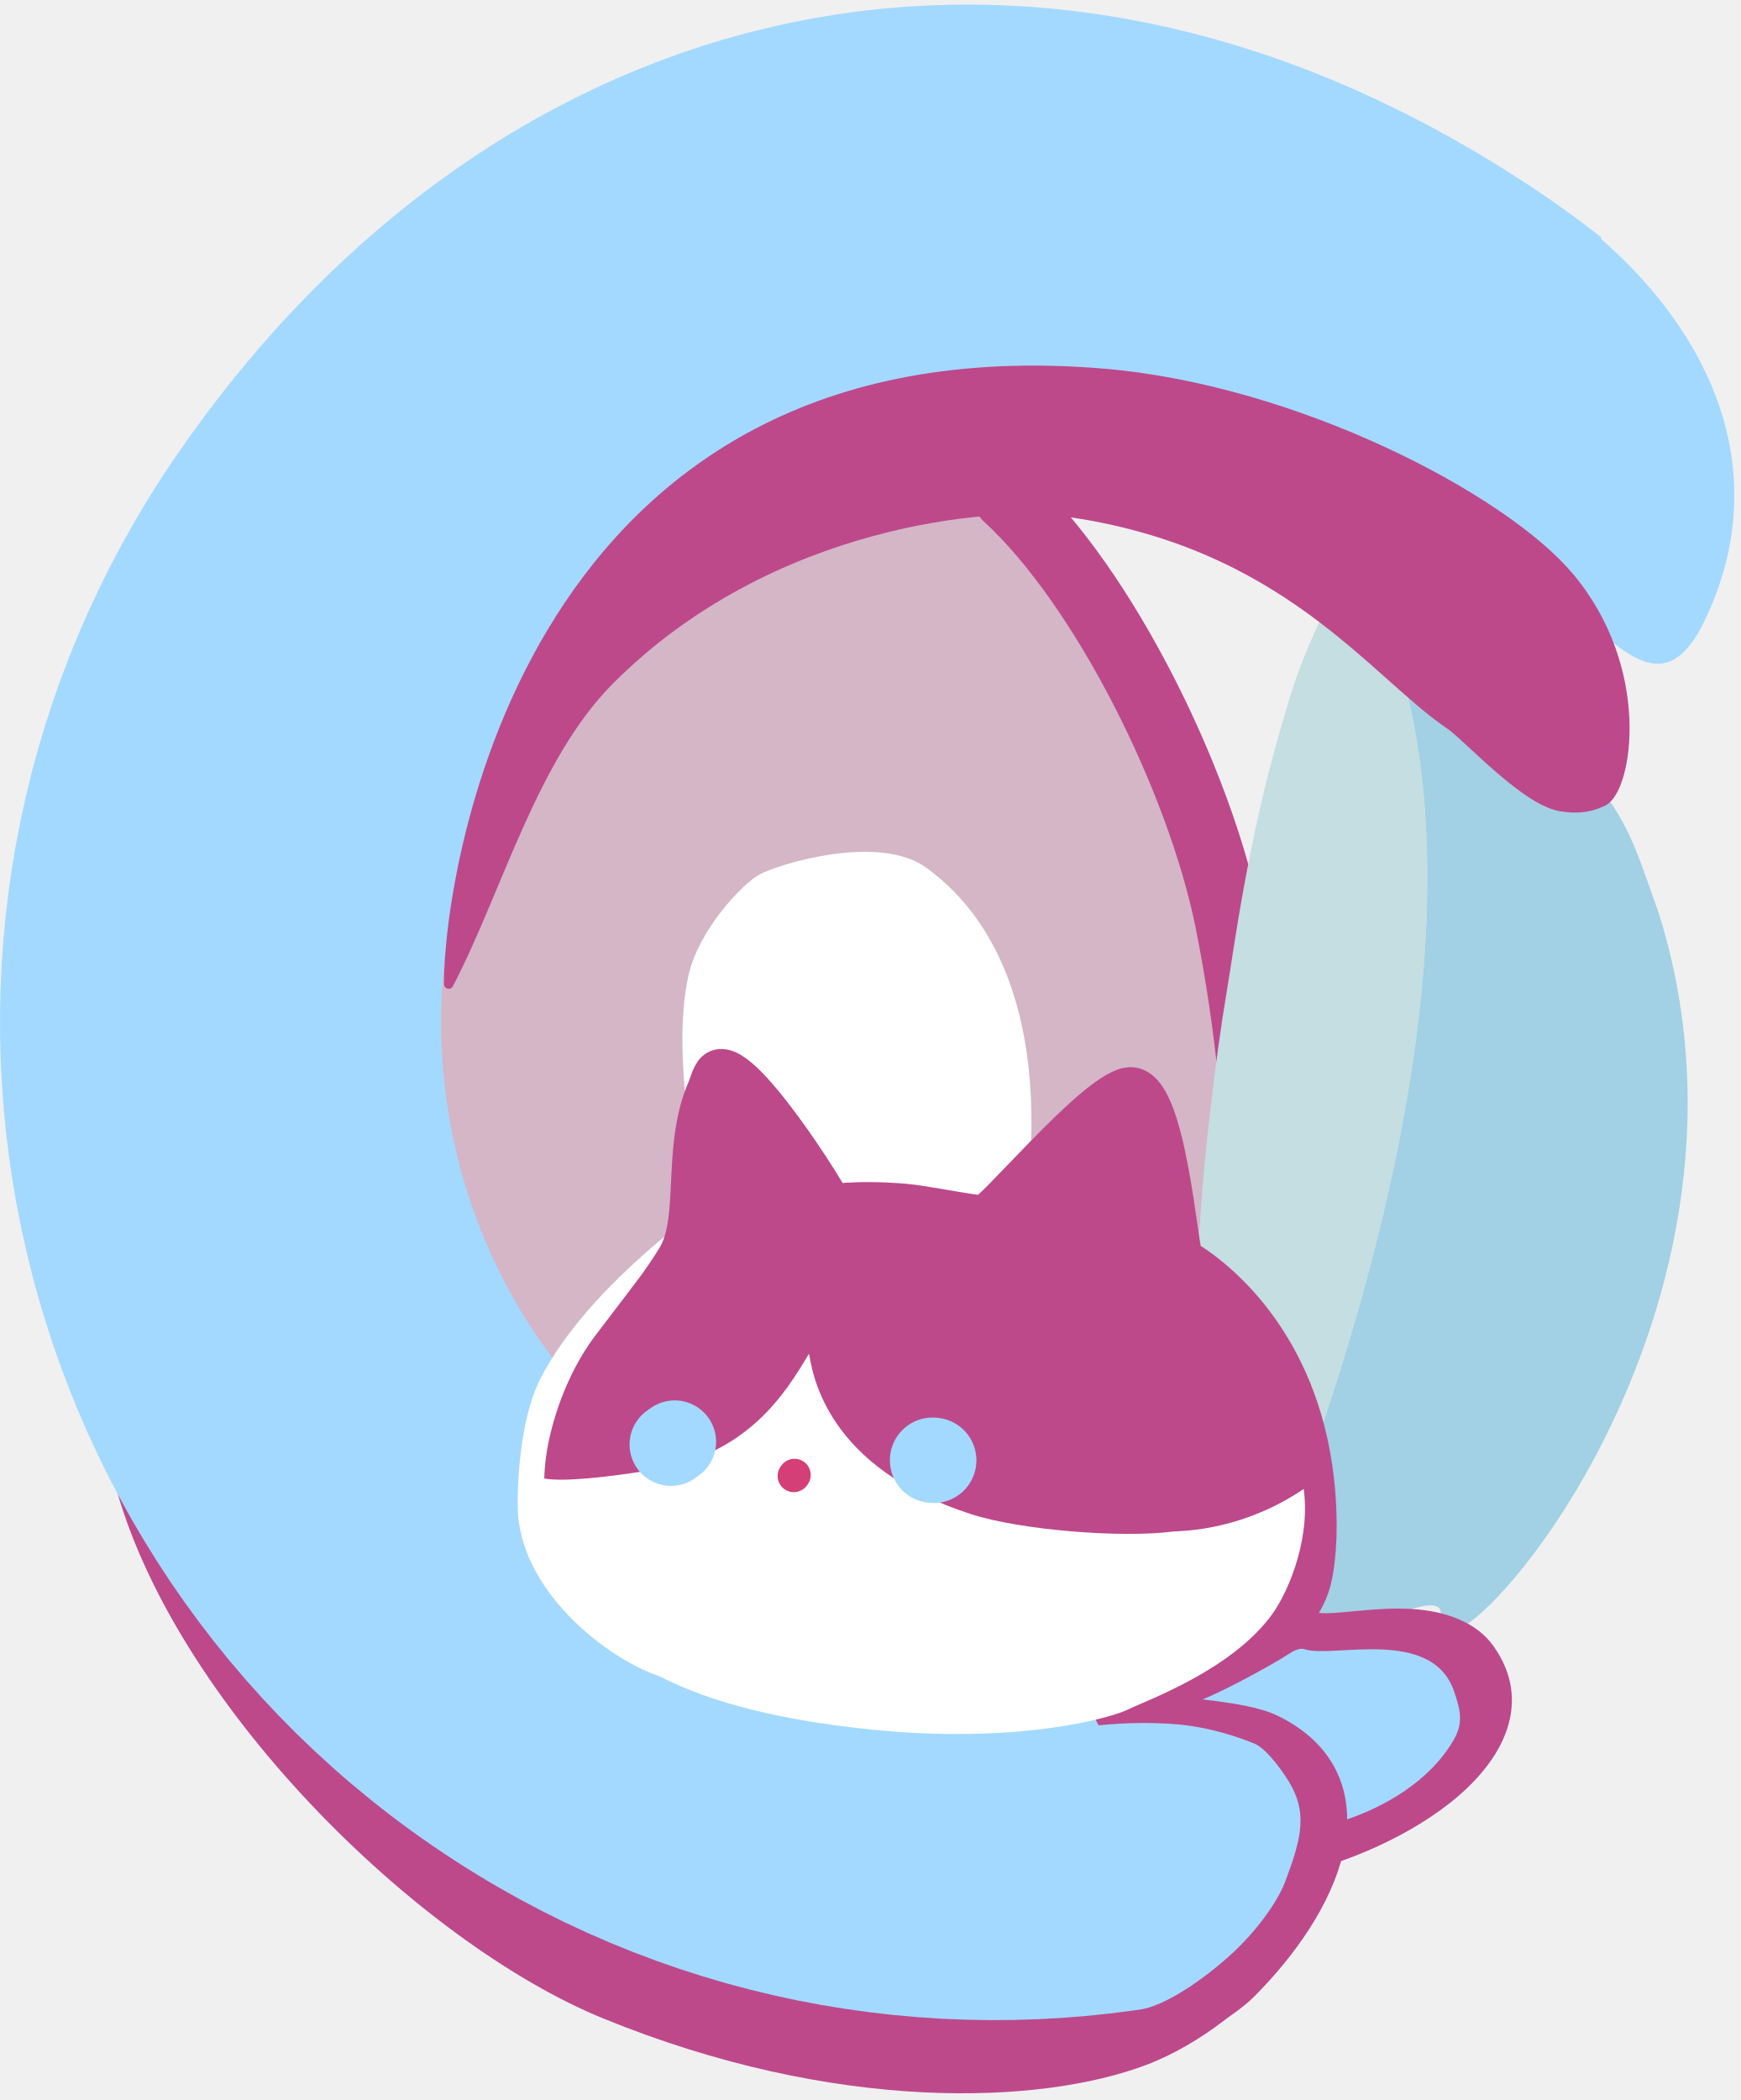
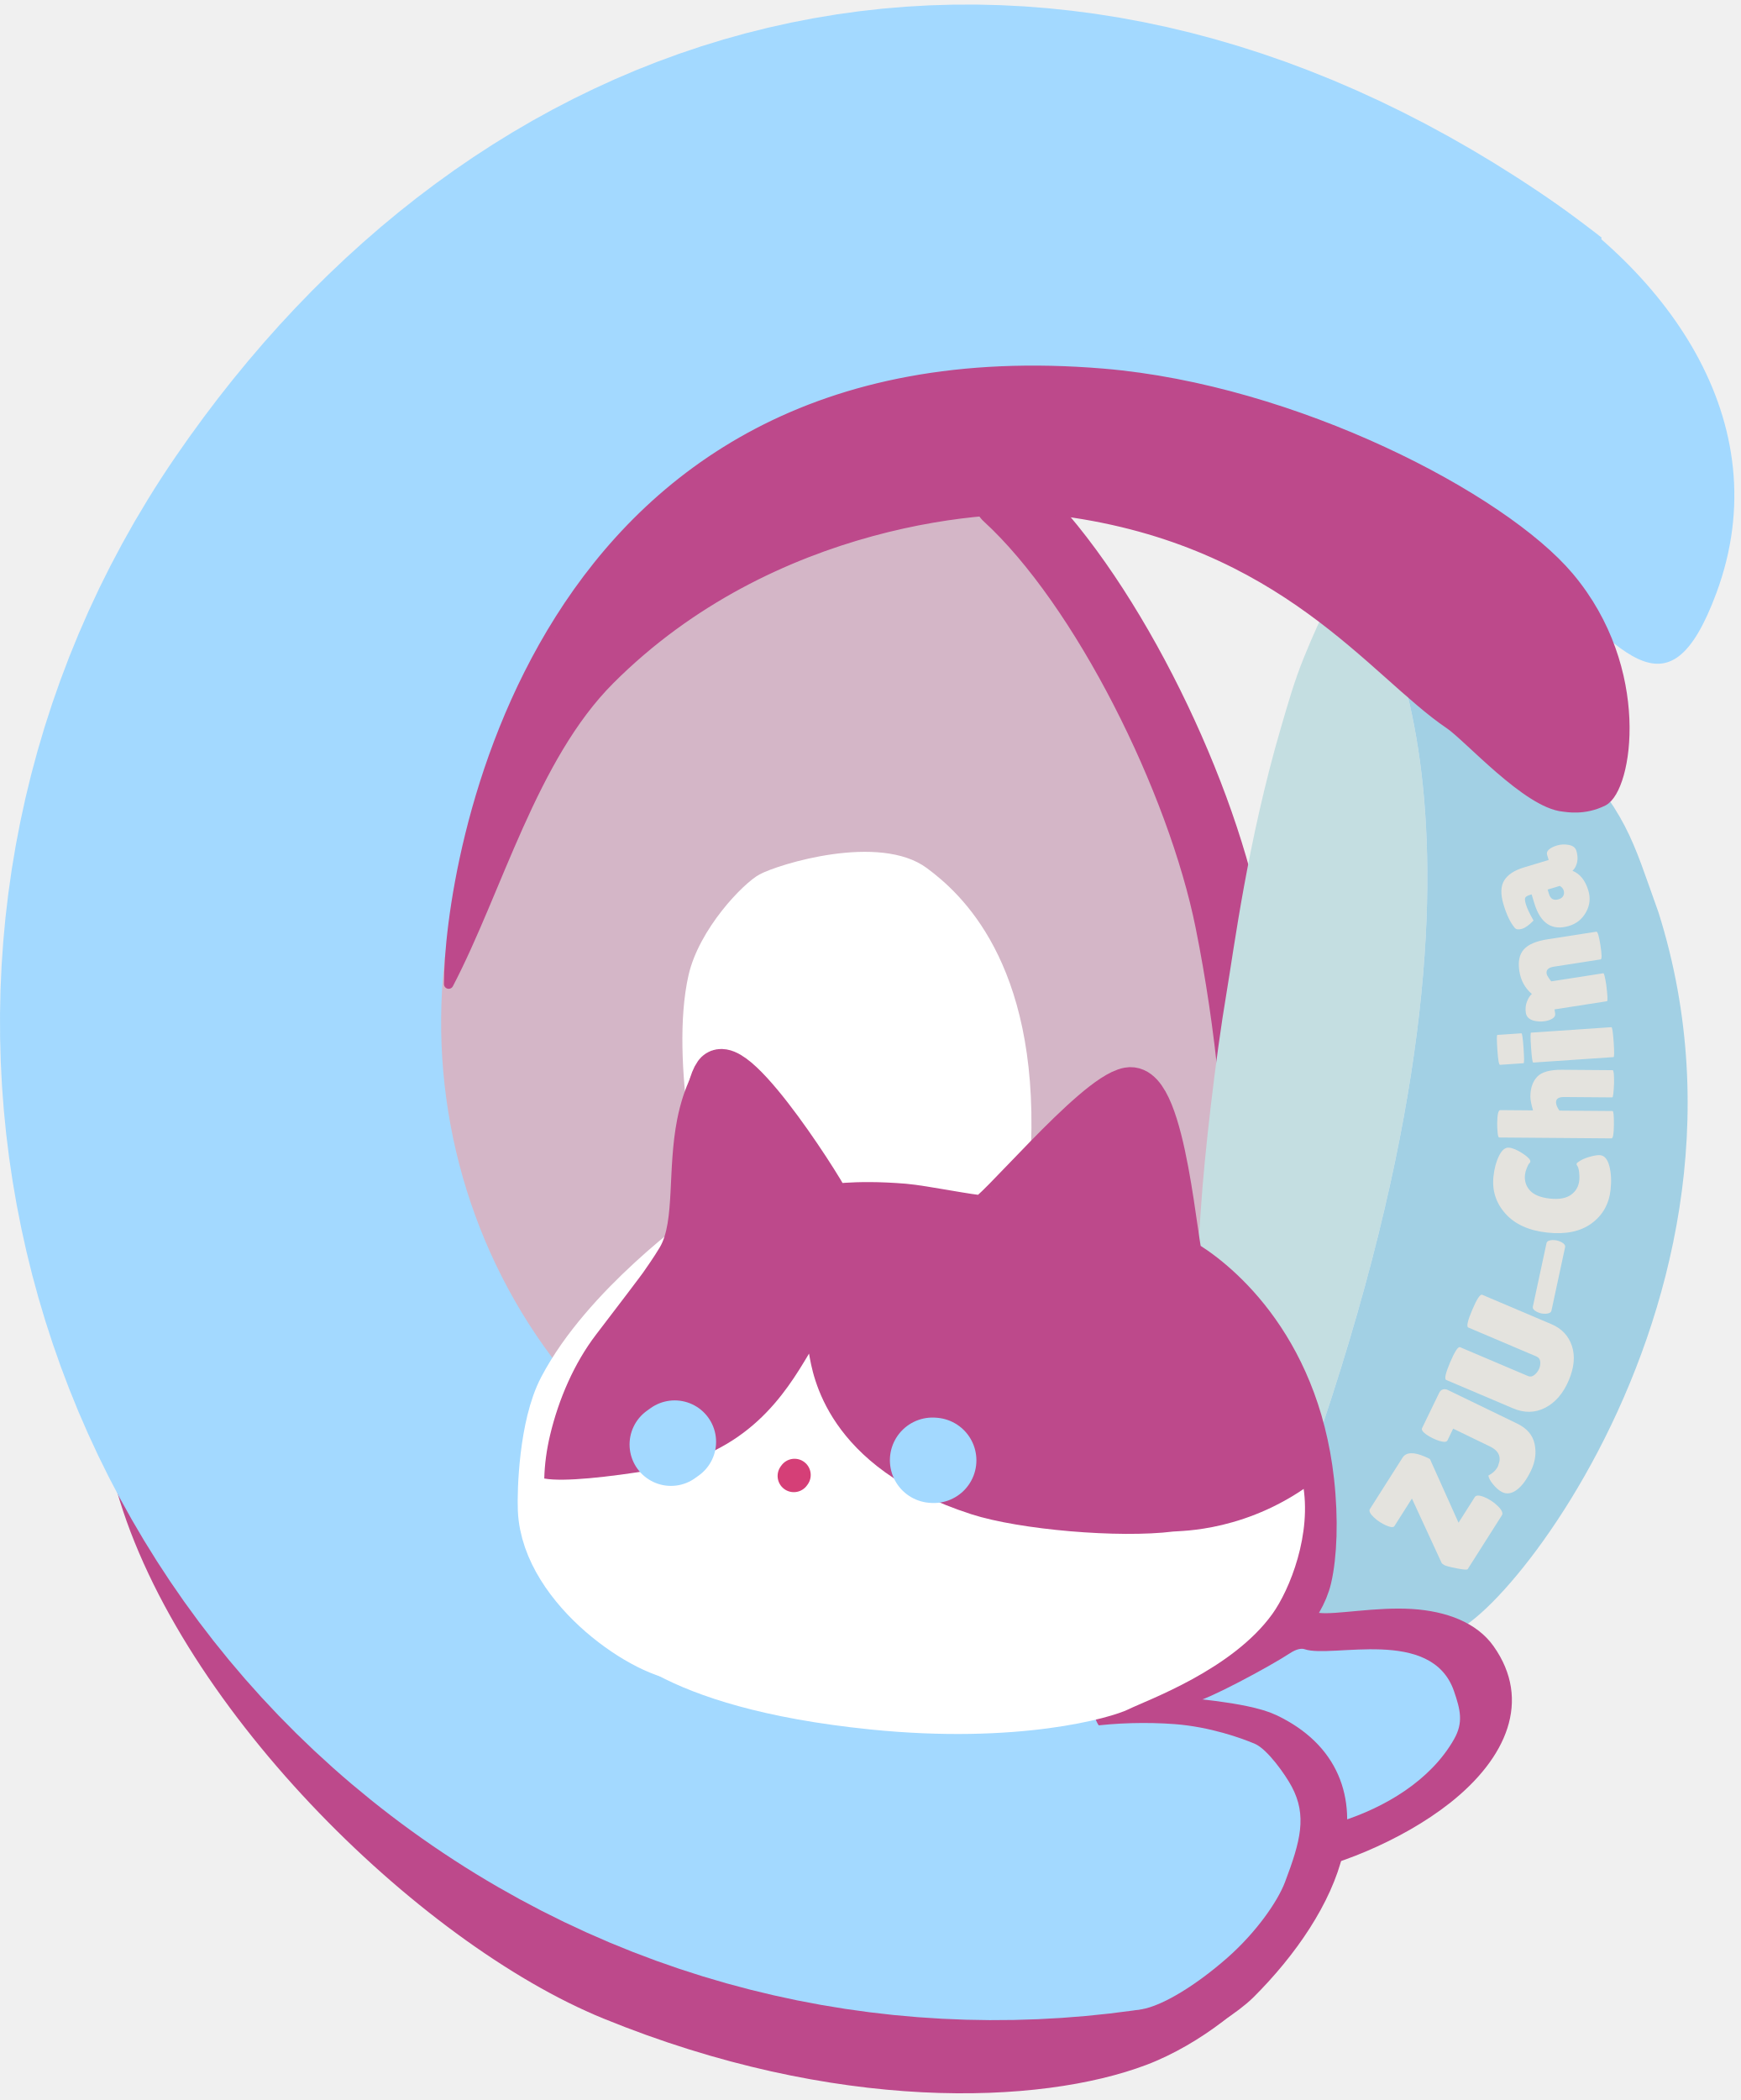
<svg xmlns="http://www.w3.org/2000/svg" width="184" height="222" viewBox="0 0 184 222" fill="none">
+   <path d="M149.04 169.04C149.246 169.04 149.135 169 149 169" stroke="#A2D0E4" stroke-width="10" stroke-linecap="round" />
  <path d="M51.785 166.531C51.785 166.531 65.676 160.821 66.229 160.755" stroke="black" stroke-width="17.442" stroke-miterlimit="1.221" stroke-linecap="round" stroke-linejoin="round" />
  <path d="M51.944 153.711C51.821 153.559 65.087 154.697 64.606 154.757" stroke="black" stroke-width="15.504" stroke-miterlimit="1.221" stroke-linecap="round" stroke-linejoin="round" />
  <path fill-rule="evenodd" clip-rule="evenodd" d="M25.158 85.34C30.754 92.31 35.556 87.891 36.042 86.677C36.459 85.823 43.742 71.309 59.18 62.074C64.674 58.788 72.509 55.042 80.009 53.994C91.708 52.359 100.377 52.797 108.273 54.141C112.551 54.868 109.537 56.203 112.752 57.614C115.761 62.7 120.255 66.497 123.075 73.162C126.599 81.491 129.782 86.755 130.99 90.636C133.76 99.536 132.639 100.608 133.465 104.086C135.623 113.183 135.762 125.505 134.103 132.327C131.801 141.787 131.593 142.827 128.217 144.453C123.189 146.875 124.954 133.195 124.954 133.195C125.094 132.536 123.18 114.528 119.322 115.145C115.464 115.761 105.199 128.048 105.199 128.048C100.138 124.822 87.534 127.726 87.722 127.444C87.91 127.162 78.353 110.441 75.783 112.559C73.213 114.677 71.8 133.195 71.8 133.195C71.8 133.195 59.322 144.708 58.727 154.147C58.125 163.684 60.873 171.575 64.647 174.007C72.785 181.188 97.881 185.414 118.06 181.052C119.222 180.717 133.601 174.899 136.635 173.911C136.635 173.911 147.316 173.055 149.662 175.74C151.968 178.38 130.466 192.465 130.768 191.014C122.931 197.732 86.286 198.467 67.413 186.604C51.193 176.41 10.626 148.764 25.158 85.34Z" fill="#D4B6C7" />
  <path fill-rule="evenodd" clip-rule="evenodd" d="M12.025 156.397C11.343 153.754 12.935 151.055 15.577 150.374C18.221 149.692 20.919 151.283 21.601 153.926C26.956 174.684 50.18 197.15 67.541 204.233C88.996 212.986 107.891 212.749 117.71 209.037C119.954 208.19 122.201 206.84 123.825 205.549C124.466 205.04 125.039 204.646 125.24 204.266C126.516 201.852 129.51 200.93 131.922 202.205C134.335 203.48 135.258 206.475 133.983 208.887C132.658 211.394 127.036 216.085 121.207 218.288C109.983 222.531 88.33 223.396 63.805 213.389C44.182 205.384 18.078 179.859 12.025 156.397Z" fill="#BD498B" />
  <mask id="mask0_1_2" style="mask-type:luminance" maskUnits="userSpaceOnUse" x="-42" y="-53" width="222" height="288">
    <path d="M123.064 234.968L-41.291 203.095L14.971 -52.033L179.326 -20.16L123.064 234.968Z" fill="white" />
  </mask>
  <g mask="url(#mask0_1_2)">
    <path fill-rule="evenodd" clip-rule="evenodd" d="M173.285 154.35C147.561 191.873 96.322 201.527 58.934 175.896C21.545 150.264 12.075 98.99 37.799 61.467C63.523 23.944 105.436 11.118 147.788 38.379C189.822 65.435 199.009 116.827 173.285 154.35Z" stroke="#A3D9FF" stroke-width="46.642" stroke-miterlimit="1.5" stroke-linecap="round" stroke-linejoin="round" />
  </g>
  <path fill-rule="evenodd" clip-rule="evenodd" d="M74.565 127.444C74.747 126.93 76.075 123.192 76.456 120.899C76.595 120.067 76.494 119.97 75.676 119.737C76.164 119.738 76.616 119.453 77.101 119.397C78.839 119.193 80.003 120.143 80.203 120.307C84.224 123.589 84.027 123.766 87.722 127.444C88.412 127.378 100.914 125.317 105.199 128.048C104.856 128.08 104.892 128.134 101.052 129.213C111.336 125.896 110.447 124.342 112.301 122.593L112.692 122.022C113.37 129.485 105.989 127.64 105.934 127.444C105.756 126.817 108.876 124.956 109.019 121.036C109.723 101.697 101.59 94.428 97.998 91.769C92.984 88.057 82.331 91.349 80.307 92.44C78.58 93.371 73.912 98.202 72.8 103.095C70.723 112.23 74.263 127.17 74.565 127.444Z" fill="white" />
  <path d="M108.882 159.245C108.87 159.292 118.101 158.169 120.596 159.332" stroke="black" stroke-width="17.442" stroke-miterlimit="1.221" stroke-linecap="round" stroke-linejoin="round" />
  <path d="M105.993 164.511C105.993 164.511 109.785 165.371 117.415 171.121" stroke="black" stroke-width="17.442" stroke-miterlimit="1.221" stroke-linecap="round" stroke-linejoin="round" />
  <path d="M106.401 52.561C116.707 62.002 126.846 82.492 129.842 97.352C134.266 119.291 134.523 144.906 128.009 150.532" stroke="#BD498B" stroke-width="7.001" stroke-miterlimit="1.221" stroke-linecap="round" stroke-linejoin="round" />
  <path fill-rule="evenodd" clip-rule="evenodd" d="M143.242 60.383C143.242 60.383 163.751 84.038 137.731 156.73C133.271 138.948 126.672 133.666 126.361 133.07C126.361 133.07 126.619 133.308 126.978 127.739C127.336 122.169 128.521 111.838 129.698 104.88C130.47 100.323 131.903 88.988 135.459 76.847C136.157 74.465 136.848 72.025 137.808 69.654C142.085 59.079 143.059 61.12 143.242 60.383Z" fill="#C4DEE1" />
  <path fill-rule="evenodd" clip-rule="evenodd" d="M137.731 156.73C162.025 88.857 145.756 63.734 143.493 60.702C146.623 61.395 156.606 69.523 164.906 78.299C172.15 85.958 172.527 88.614 175.36 96.456C189.137 140.148 152.27 179.567 152.213 171.649C151.861 171.391 154.583 167.548 145.729 171.466C138.67 174.588 135.616 173.392 135.335 172.733C138.078 168.96 139.503 163.797 137.731 156.73Z" fill="#A2D0E4" />
  <path d="M76.48 130.36C74.978 131.378 64.68 138.877 60.319 147.185C58.365 150.908 58.159 157.67 58.24 159.561C58.578 167.404 69.031 174.333 72.677 174.224" stroke="white" stroke-width="6.978" stroke-miterlimit="1.5" stroke-linecap="round" stroke-linejoin="round" />
  <path d="M73.501 133.195C73.697 133.394 73.708 116.232 75.682 113.508C77.643 110.801 87.91 127.162 87.722 127.444C87.584 127.651 89.994 126.978 95.604 127.444C97.623 127.612 102.614 128.653 104.005 128.686C104.851 128.982 115.638 115.822 119.322 115.145C123.165 114.438 124.375 132.865 124.954 133.195C128.144 135.011 137.111 141.844 138.753 156.586C139.206 160.66 139.05 164.429 138.488 166.846C137.694 170.248 134.408 173.147 132.813 174.561C127.54 179.241 120.351 180.393 118.06 181.052" stroke="#BD498B" stroke-width="4.627" stroke-miterlimit="1.5" stroke-linecap="round" stroke-linejoin="round" />
  <path fill-rule="evenodd" clip-rule="evenodd" d="M72.992 134.806C72.992 134.806 72.989 114.965 75.559 112.848C78.129 110.73 87.91 127.162 87.722 127.444C87.534 127.726 99.884 127.54 104.944 130.765C104.944 130.765 115.464 115.761 119.322 115.145C123.18 114.528 126.05 132.474 126.361 133.07C126.672 133.666 134.252 138.73 137.731 156.73C138.773 162.123 136.364 168.073 134.526 170.626C130.268 176.537 121.312 179.713 119.322 180.696C117.488 181.603 107.689 184.428 91.992 182.825C69.437 180.52 64.337 173.574 62.706 171.567C62.043 170.752 61.683 170.166 60.987 169.393C59.286 167.508 58.192 164.893 57.913 160.94C57.798 159.301 57.822 157.433 58.001 155.291C58.237 152.477 59.341 149.387 60.773 146.437C64.137 139.514 72.992 134.806 72.992 134.806Z" fill="white" />
  <path fill-rule="evenodd" clip-rule="evenodd" d="M68.215 134.214C68.215 134.214 69.148 132.897 69.761 131.863C71.38 129.133 70.556 123.654 71.599 118.341C72.309 114.719 73.694 112.364 74.555 111.654C75.183 111.137 76.325 111.764 77.691 113.011C81.915 116.87 88.273 126.664 88.131 126.877C88.03 127.029 91.206 126.625 94.948 126.727C98.139 126.815 101.742 127.271 104.071 128.756C104.071 128.756 116.211 115.201 120.069 114.585C123.927 113.968 126.154 132.166 126.5 132.942C126.774 133.555 134.897 138.518 139.357 156.3C132.116 161.983 124.751 161.817 124.038 161.906C118.344 162.619 107.817 161.723 102.706 160.077C87.316 155.121 85.933 145.262 85.542 143.094C83.029 147.32 79.082 153.746 69.055 155.381C64.376 156.144 59.593 156.68 57.547 156.3C57.587 154.766 57.801 153.23 58.161 151.719C59.073 147.884 60.717 144.112 63.008 141.106C65.058 138.417 68.028 134.544 68.215 134.214Z" fill="#BD498B" />
  <path fill-rule="evenodd" clip-rule="evenodd" d="M133.1 175.551C133.102 175.544 133.104 175.537 133.105 175.53L133.464 174.633L134 173.87L134.96 173.123C135.337 172.517 135.981 171.563 136.511 171.199L137.925 170.575L139.462 170.504C141.195 170.723 145.469 169.854 149.282 170.092C152.919 170.318 156.139 171.515 157.915 174.02C161.991 179.768 159.278 185.882 153.318 190.592C148.175 194.657 140.724 197.62 135.71 198.252C132.662 198.637 130.297 198.054 129.041 197.07C127.7 196.018 126.801 193.796 127.071 190.816C127.449 186.65 129.813 180.483 131.335 177.72C131.76 176.948 132.16 176.381 132.456 176.048L133.1 175.551ZM135.813 172.847L136.282 172.703C136.133 172.72 135.974 172.773 135.813 172.847ZM136.302 175.023L136.905 175.317C136.694 175.179 136.493 175.085 136.302 175.023ZM134.212 180.996L133.43 180.618C133.676 180.778 133.937 180.907 134.212 180.996ZM133.425 191.987C133.988 192 134.805 191.992 135.471 191.884C138.566 191.379 142.582 189.888 146.112 187.831C148.866 186.225 151.348 184.298 152.687 182.143C153.567 180.723 153.813 179.193 152.745 177.686C152.369 177.155 151.733 176.921 151.047 176.737C149.869 176.421 148.513 176.362 147.166 176.384C144.517 176.426 141.884 176.753 140.089 176.821C139.858 177.206 139.588 177.617 139.376 177.831L139.058 178.069C138.972 178.487 138.863 178.947 138.763 179.171L138.261 179.996L137.617 180.614L136.848 181.007C136.097 182.62 134.406 186.407 133.76 189.192C133.555 190.076 133.463 191.262 133.425 191.987Z" fill="#BD498B" />
  <path fill-rule="evenodd" clip-rule="evenodd" d="M136.378 174.779C137.041 174.342 137.584 174.221 137.945 174.346C140.808 175.339 151.382 171.94 153.738 178.784C154.424 180.775 154.739 182.104 153.738 183.865C148.777 192.595 134.384 195.31 130.506 192.983C127.783 191.349 126.211 179.916 126.264 179.912C127.462 179.823 134.245 176.182 136.378 174.779Z" fill="#A3D9FF" />
  <path fill-rule="evenodd" clip-rule="evenodd" d="M149.981 31.23C145.784 26.363 154.715 15.611 160.244 18.823C176.004 27.979 188.255 44.499 181.464 62.733C176.343 76.486 171.417 68.828 160.793 58.534C155.839 53.733 152.613 45.71 146.963 41.613C138.222 35.273 139.447 27.395 150.123 35.173C151.226 35.976 151.312 32.775 149.981 31.23Z" fill="#A3D9FF" />
  <path fill-rule="evenodd" clip-rule="evenodd" d="M124.42 40.005C122.361 39.902 120.772 38.146 120.875 36.087C120.978 34.028 122.733 32.439 124.793 32.542C139.085 33.257 156.536 44.624 171.73 57.574C173.3 58.912 173.487 61.271 172.15 62.84C170.812 64.41 168.452 64.598 166.882 63.26C153.055 51.474 137.428 40.655 124.42 40.005Z" fill="#A3D9FF" />
  <path fill-rule="evenodd" clip-rule="evenodd" d="M47.441 104.031C47.425 92.269 55.73 34.356 116.652 39.467C136.932 41.168 158.843 52.589 165.904 60.957C174.178 70.764 172.097 83.406 169.518 84.704C167.501 85.718 165.633 85.335 165.294 85.303C161.484 84.94 155.264 77.931 153.252 76.571C145.211 71.136 135.797 57.22 112.411 54.071C105.188 53.098 81.576 54.772 64.49 71.873C56.296 80.073 52.657 94.035 47.441 104.031Z" fill="#BD498B" stroke="#BD498B" stroke-width="1" stroke-miterlimit="2" stroke-linejoin="round" />
  <path d="M124.6 181.997C124.6 181.997 131.427 182.478 133.873 183.647C144.681 188.815 139.179 200.893 130.725 209.31C128.121 211.903 118.982 216.935 116.212 215.714" stroke="#BD498B" stroke-width="5.145" stroke-miterlimit="1.221" stroke-linecap="round" stroke-linejoin="round" />
  <path fill-rule="evenodd" clip-rule="evenodd" d="M109.302 184.351C111.215 182.677 118.227 181.807 124.228 182.266C127.923 182.549 131.282 183.745 132.689 184.351C134.025 184.927 135.92 187.635 136.576 188.865C138.218 191.945 137.51 194.625 135.869 198.961C135.072 201.068 132.773 204.323 129.776 206.961C126.534 209.816 122.924 212.059 120.661 212.42C115.656 213.22 93.373 192.263 109.302 184.351Z" fill="#A3D9FF" />
  <path d="M83.933 156.029C83.958 155.994 83.983 155.96 84.008 155.926" stroke="#D53F77" stroke-width="3.426" stroke-miterlimit="1.5" stroke-linecap="round" stroke-linejoin="round" />
  <path d="M70.96 152.764L70.972 152.787" stroke="#A3D9FF" stroke-width="3.426" stroke-miterlimit="1.5" stroke-linecap="round" stroke-linejoin="round" />
  <path d="M70.944 152.702C71.075 152.608 71.206 152.515 71.337 152.42" stroke="#A3D9FF" stroke-width="8.756" stroke-miterlimit="1.5" stroke-linecap="round" stroke-linejoin="round" />
  <path d="M98.726 154.378L98.604 154.368" stroke="#A3D9FF" stroke-width="9.026" stroke-miterlimit="1.5" stroke-linecap="round" stroke-linejoin="round" />
+   <path d="M147.438 161.328C147.333 161.494 147.034 161.469 146.543 161.252C146.338 161.163 146.125 161.048 145.9 160.906C145.675 160.763 145.457 160.59 145.244 160.386C144.851 160.014 144.72 159.725 144.85 159.52L148.289 154.106C148.666 153.511 149.453 153.47 150.647 153.982C150.906 154.092 151.089 154.181 151.196 154.249L154.216 160.972C154.216 160.972 155.929 158.275 155.935 158.265C156.071 158.051 156.401 158.048 156.925 158.258C157.174 158.361 157.421 158.49 157.665 158.646C157.908 158.8 158.148 158.994 158.384 159.226C158.804 159.643 158.942 159.963 158.8 160.188L155.185 165.88C155.129 165.967 154.733 165.938 153.997 165.793C153.262 165.647 152.821 165.528 152.674 165.434C152.528 165.342 152.445 165.268 152.424 165.214L149.288 158.417L147.438 161.328Z" fill="#E4E3DE" />
+   <path d="M158.832 157.739C158.531 157.593 158.223 157.335 157.908 156.963C157.593 156.593 157.414 156.268 157.369 155.99C157.852 155.736 158.191 155.405 158.387 155L158.544 154.479C158.649 153.837 158.343 153.329 157.625 152.955L153.648 151.028L153.043 152.276C152.957 152.453 152.674 152.47 152.191 152.326C151.957 152.251 151.726 152.158 151.497 152.048C151.268 151.937 151.053 151.813 150.849 151.676C150.438 151.387 150.274 151.153 150.36 150.977L152.159 147.264C152.259 147.056 152.395 146.929 152.565 146.883C152.734 146.837 152.903 146.854 153.069 146.934L160.432 150.501C161.451 150.995 162.061 151.711 162.261 152.649C162.462 153.587 162.331 154.532 161.87 155.484C161.41 156.435 160.91 157.108 160.372 157.502C159.835 157.897 159.321 157.976 158.832 157.739Z" fill="#E4E3DE" />
+   <path d="M155.249 140.338C155.036 140.248 155.174 139.625 155.665 138.471C156.154 137.317 156.506 136.786 156.719 136.876L164.042 139.986C165.127 140.447 165.847 141.212 166.203 142.279C166.559 143.347 166.447 144.564 165.867 145.931C165.286 147.298 164.46 148.259 163.39 148.815C162.318 149.37 161.182 149.393 159.98 148.882L152.913 145.88C152.7 145.79 152.839 145.168 153.329 144.014C153.819 142.86 154.171 142.328 154.383 142.418L161.579 145.474C161.791 145.565 162.009 145.526 162.231 145.356C162.458 145.177 162.626 144.959 162.734 144.704C162.843 144.449 162.883 144.193 162.854 143.935C162.825 143.678 162.693 143.5 162.459 143.4L155.249 140.338Z" fill="#E4E3DE" />
+   <path d="M165.482 131.853L164.042 138.546C163.998 138.749 163.803 138.861 163.456 138.881C163.277 138.89 163.108 138.877 162.95 138.843C162.792 138.809 162.633 138.751 162.473 138.669C162.165 138.509 162.033 138.327 162.077 138.123L163.516 131.43C163.56 131.226 163.755 131.115 164.102 131.094C164.281 131.086 164.45 131.099 164.608 131.133C164.766 131.167 164.925 131.224 165.085 131.306C165.393 131.467 165.525 131.649 165.482 131.853Z" fill="#E4E3DE" />
+   <path d="M157.911 124.353C158.001 123.515 158.199 122.789 158.503 122.177C158.807 121.565 159.161 121.281 159.563 121.324C159.965 121.368 160.445 121.574 161.004 121.942C161.563 122.31 161.831 122.598 161.809 122.805C161.802 122.862 161.764 122.924 161.692 122.992C161.621 123.06 161.534 123.225 161.43 123.487C161.326 123.749 161.264 123.978 161.243 124.173C161.171 124.839 161.348 125.402 161.775 125.86C162.202 126.319 162.901 126.601 163.872 126.706C164.843 126.811 165.586 126.679 166.103 126.31C166.619 125.941 166.912 125.436 166.981 124.793C167.01 124.528 167.004 124.228 166.965 123.893C166.926 123.557 166.844 123.313 166.722 123.161C166.701 123.135 166.695 123.088 166.702 123.019C166.709 122.95 166.853 122.835 167.132 122.673C167.41 122.511 167.769 122.373 168.205 122.257C168.642 122.141 168.975 122.096 169.205 122.121C169.653 122.169 169.972 122.552 170.162 123.27C170.351 123.988 170.396 124.818 170.294 125.76C170.13 127.277 169.462 128.466 168.287 129.327C167.113 130.188 165.553 130.514 163.606 130.303C161.658 130.093 160.182 129.425 159.176 128.299C158.17 127.174 157.748 125.859 157.911 124.353Z" fill="#E4E3DE" />
+   <path d="M170.499 117.45C170.603 117.451 170.651 117.934 170.643 118.899C170.636 119.863 170.551 120.345 170.39 120.344L158.516 120.249C158.435 120.249 158.379 120.069 158.347 119.711C158.315 119.352 158.3 119.052 158.302 118.809C158.31 117.839 158.418 117.354 158.626 117.355L162.093 117.383C161.901 116.734 161.807 116.243 161.81 115.908C161.817 115.029 162.056 114.338 162.528 113.833C163 113.329 163.872 113.081 165.143 113.091L170.516 113.134C170.62 113.135 170.668 113.586 170.661 114.487C170.618 115.504 170.556 116.012 170.476 116.011L165.38 115.971C164.814 115.966 164.529 116.149 164.526 116.518C164.524 116.772 164.643 117.069 164.883 117.406L170.499 117.45Z" fill="#E4E3DE" />
+   <path d="M170.373 108.588C170.466 108.582 170.547 109.106 170.619 110.161C170.69 111.216 170.686 111.746 170.605 111.751L162.114 112.328C162.034 112.334 161.958 111.809 161.886 110.754C161.814 109.699 161.813 109.169 161.882 109.165L170.373 108.588ZM160.862 109.234C160.942 109.229 161.019 109.754 161.091 110.809C161.162 111.864 161.163 112.393 161.094 112.398L158.604 112.567C158.488 112.575 158.395 112.051 158.323 110.996C158.252 109.941 158.251 109.411 158.319 109.407L160.862 109.234Z" fill="#E4E3DE" />
+   <path d="M169.523 102.887C169.603 102.875 169.707 103.28 169.834 104.102C169.978 105.249 170.004 105.83 169.913 105.844L164.364 106.707L164.432 107.152C164.479 107.45 164.258 107.683 163.77 107.852C163.625 107.898 163.478 107.932 163.33 107.956C162.976 108.011 162.611 107.997 162.236 107.916C161.702 107.788 161.401 107.507 161.333 107.074C161.266 106.64 161.308 106.236 161.46 105.861C161.613 105.486 161.782 105.226 161.97 105.08C161.242 104.457 160.8 103.648 160.646 102.655C160.491 101.661 160.647 100.9 161.115 100.372C161.582 99.843 162.427 99.483 163.648 99.293L168.787 98.493C168.924 98.472 169.068 98.95 169.22 99.926C169.372 100.902 169.379 101.401 169.242 101.422L164.292 102.192C163.721 102.281 163.467 102.525 163.529 102.925C163.547 103.039 163.621 103.192 163.75 103.382C163.878 103.573 163.97 103.693 164.025 103.742L169.523 102.887Z" fill="#E4E3DE" />
+   <path d="M162.146 97.314C161.685 97.791 161.281 98.082 160.933 98.187C160.584 98.292 160.332 98.265 160.176 98.107C159.709 97.56 159.31 96.736 158.978 95.635C158.646 94.534 158.669 93.679 159.046 93.071C159.424 92.462 160.116 92.006 161.123 91.703L163.745 90.912L163.575 90.347C163.518 90.16 163.585 89.979 163.774 89.807C163.964 89.636 164.252 89.492 164.64 89.375C165.027 89.258 165.438 89.24 165.872 89.32C166.307 89.4 166.574 89.606 166.674 89.938C166.855 90.536 166.839 91.065 166.629 91.527C166.546 91.733 166.424 91.909 166.262 92.054C167.057 92.37 167.616 93.064 167.94 94.137C168.184 94.945 168.101 95.712 167.692 96.439C167.284 97.165 166.687 97.647 165.902 97.883C164.098 98.427 162.871 97.621 162.221 95.463L161.946 94.55L161.779 94.6C161.492 94.687 161.321 94.79 161.266 94.909C161.212 95.028 161.236 95.259 161.34 95.602C161.466 96.023 161.735 96.593 162.146 97.314ZM164.798 95.066C165.042 94.993 165.207 94.87 165.294 94.7C165.382 94.528 165.394 94.34 165.333 94.136C165.271 93.931 165.132 93.771 164.916 93.654L163.638 94.04L163.779 94.504C163.938 95.035 164.279 95.223 164.798 95.066Z" fill="#E4E3DE" />
</svg>
